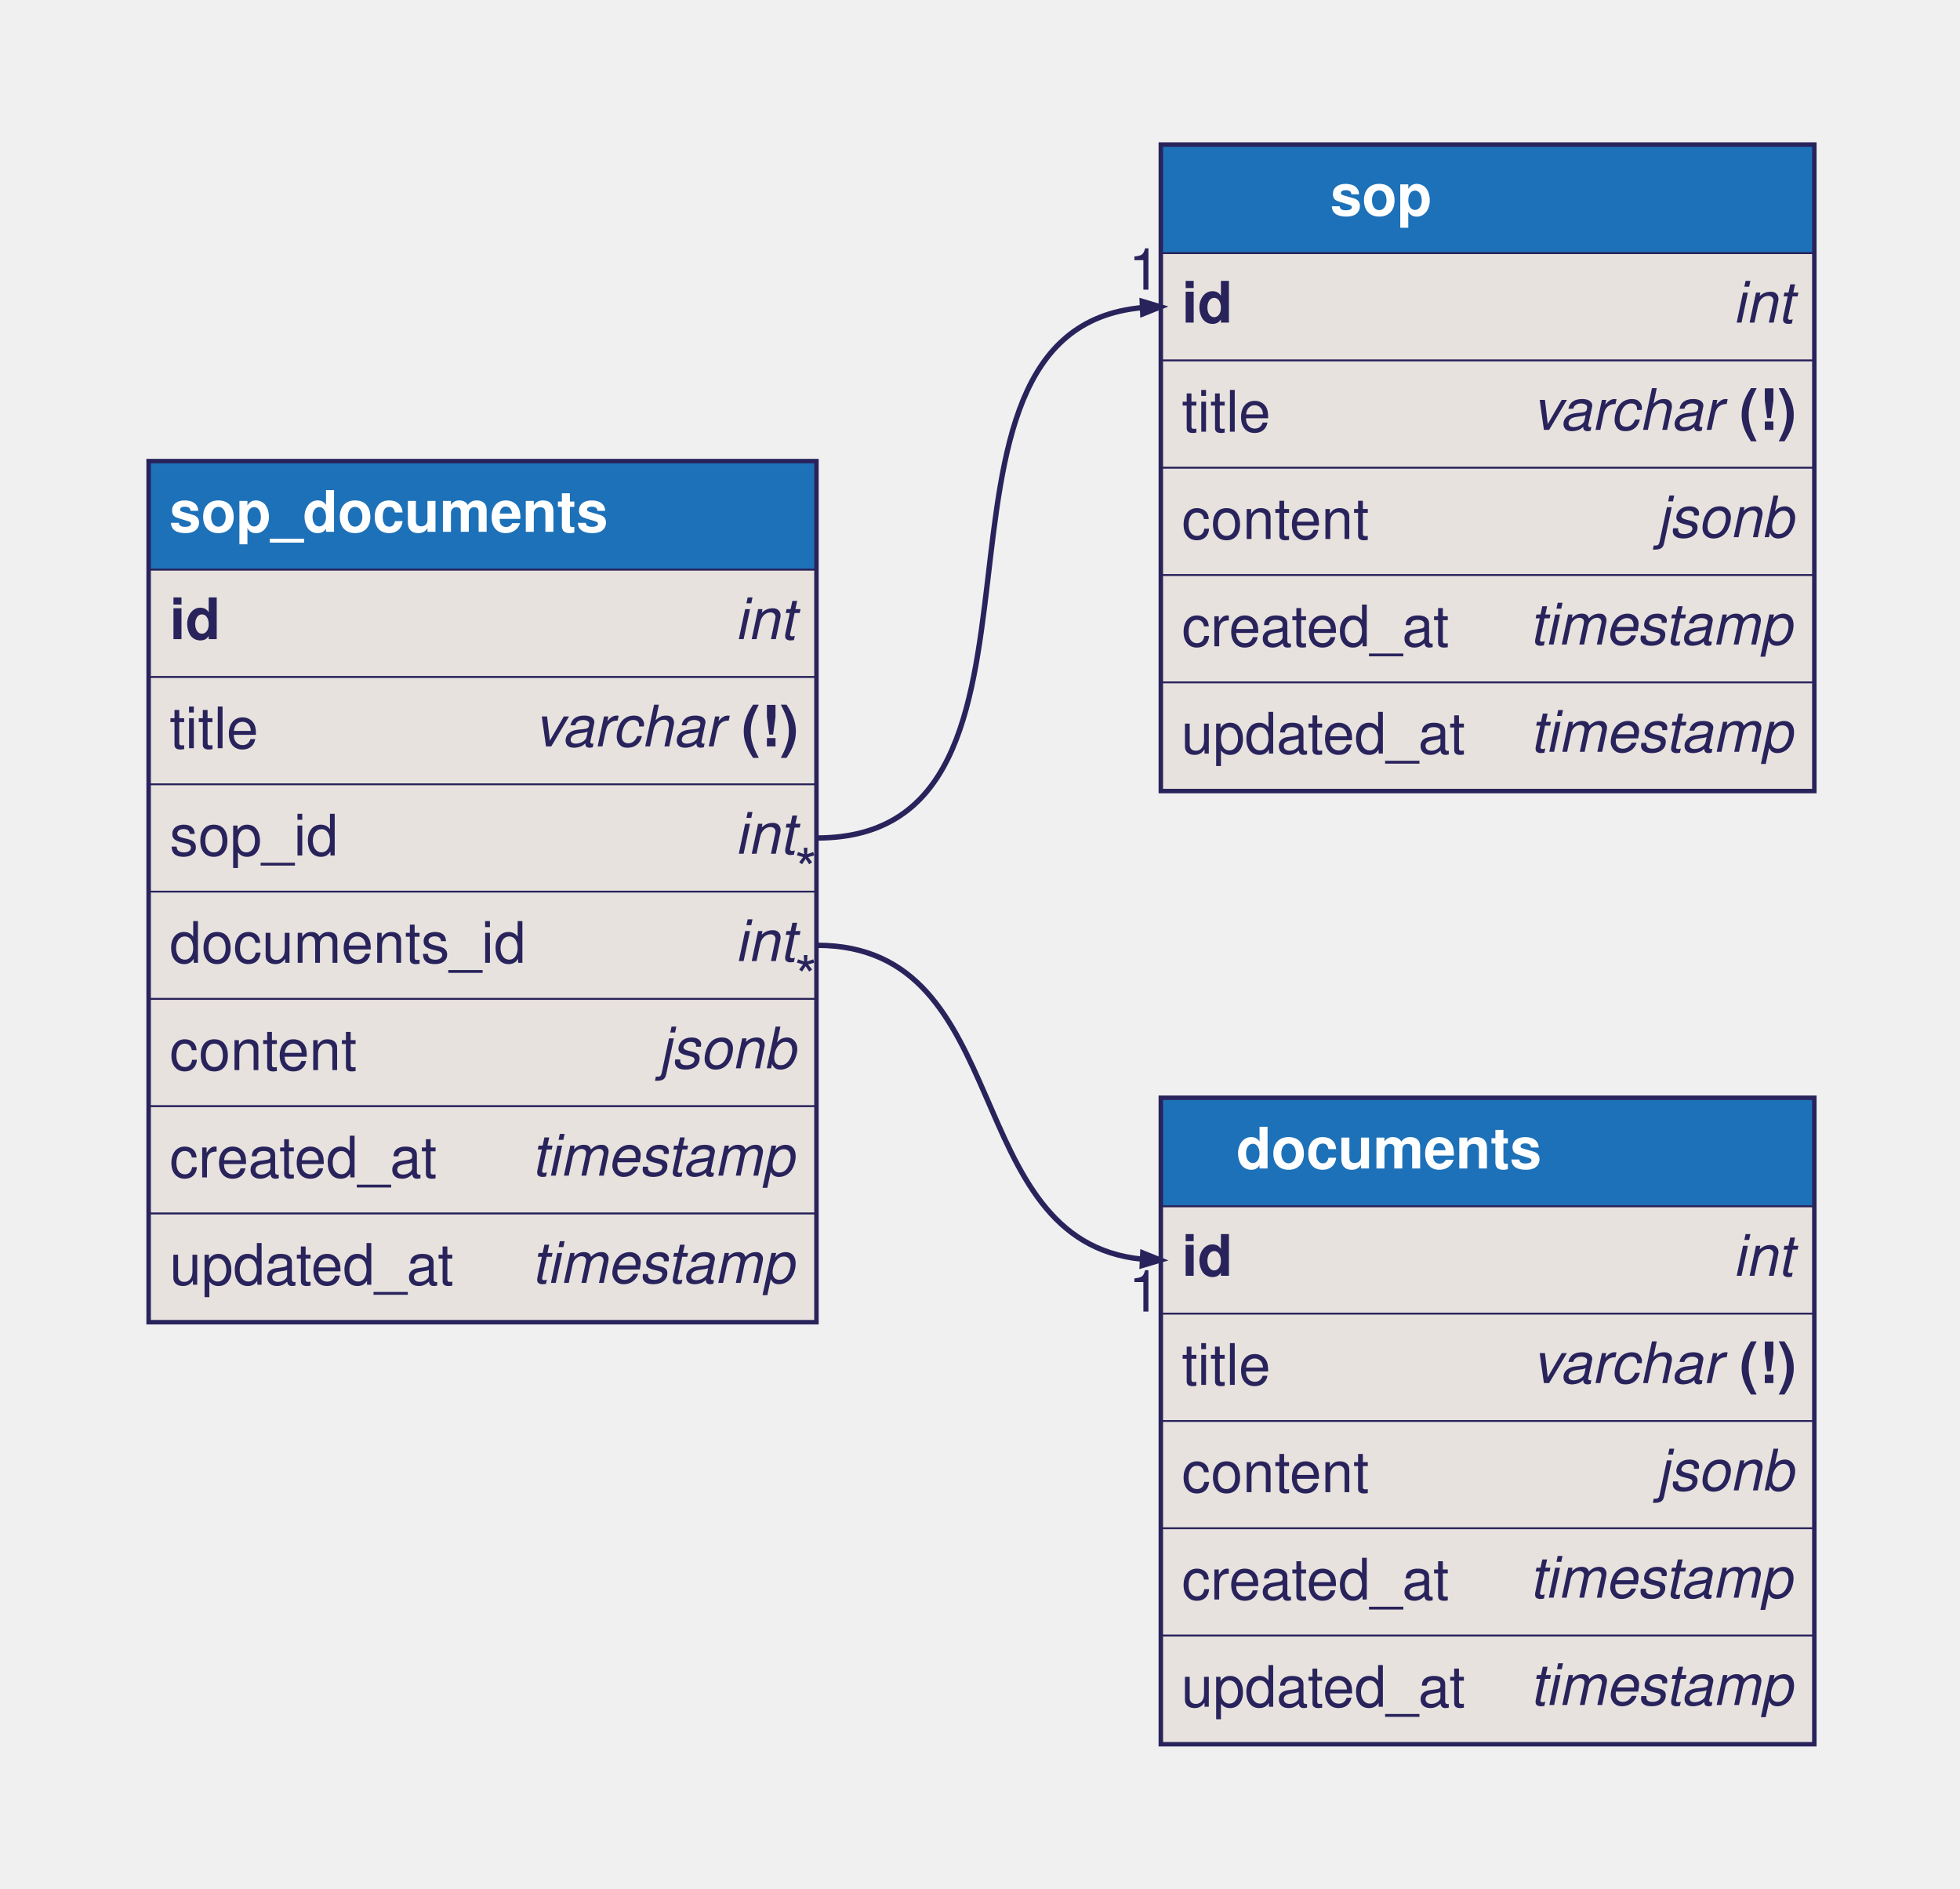
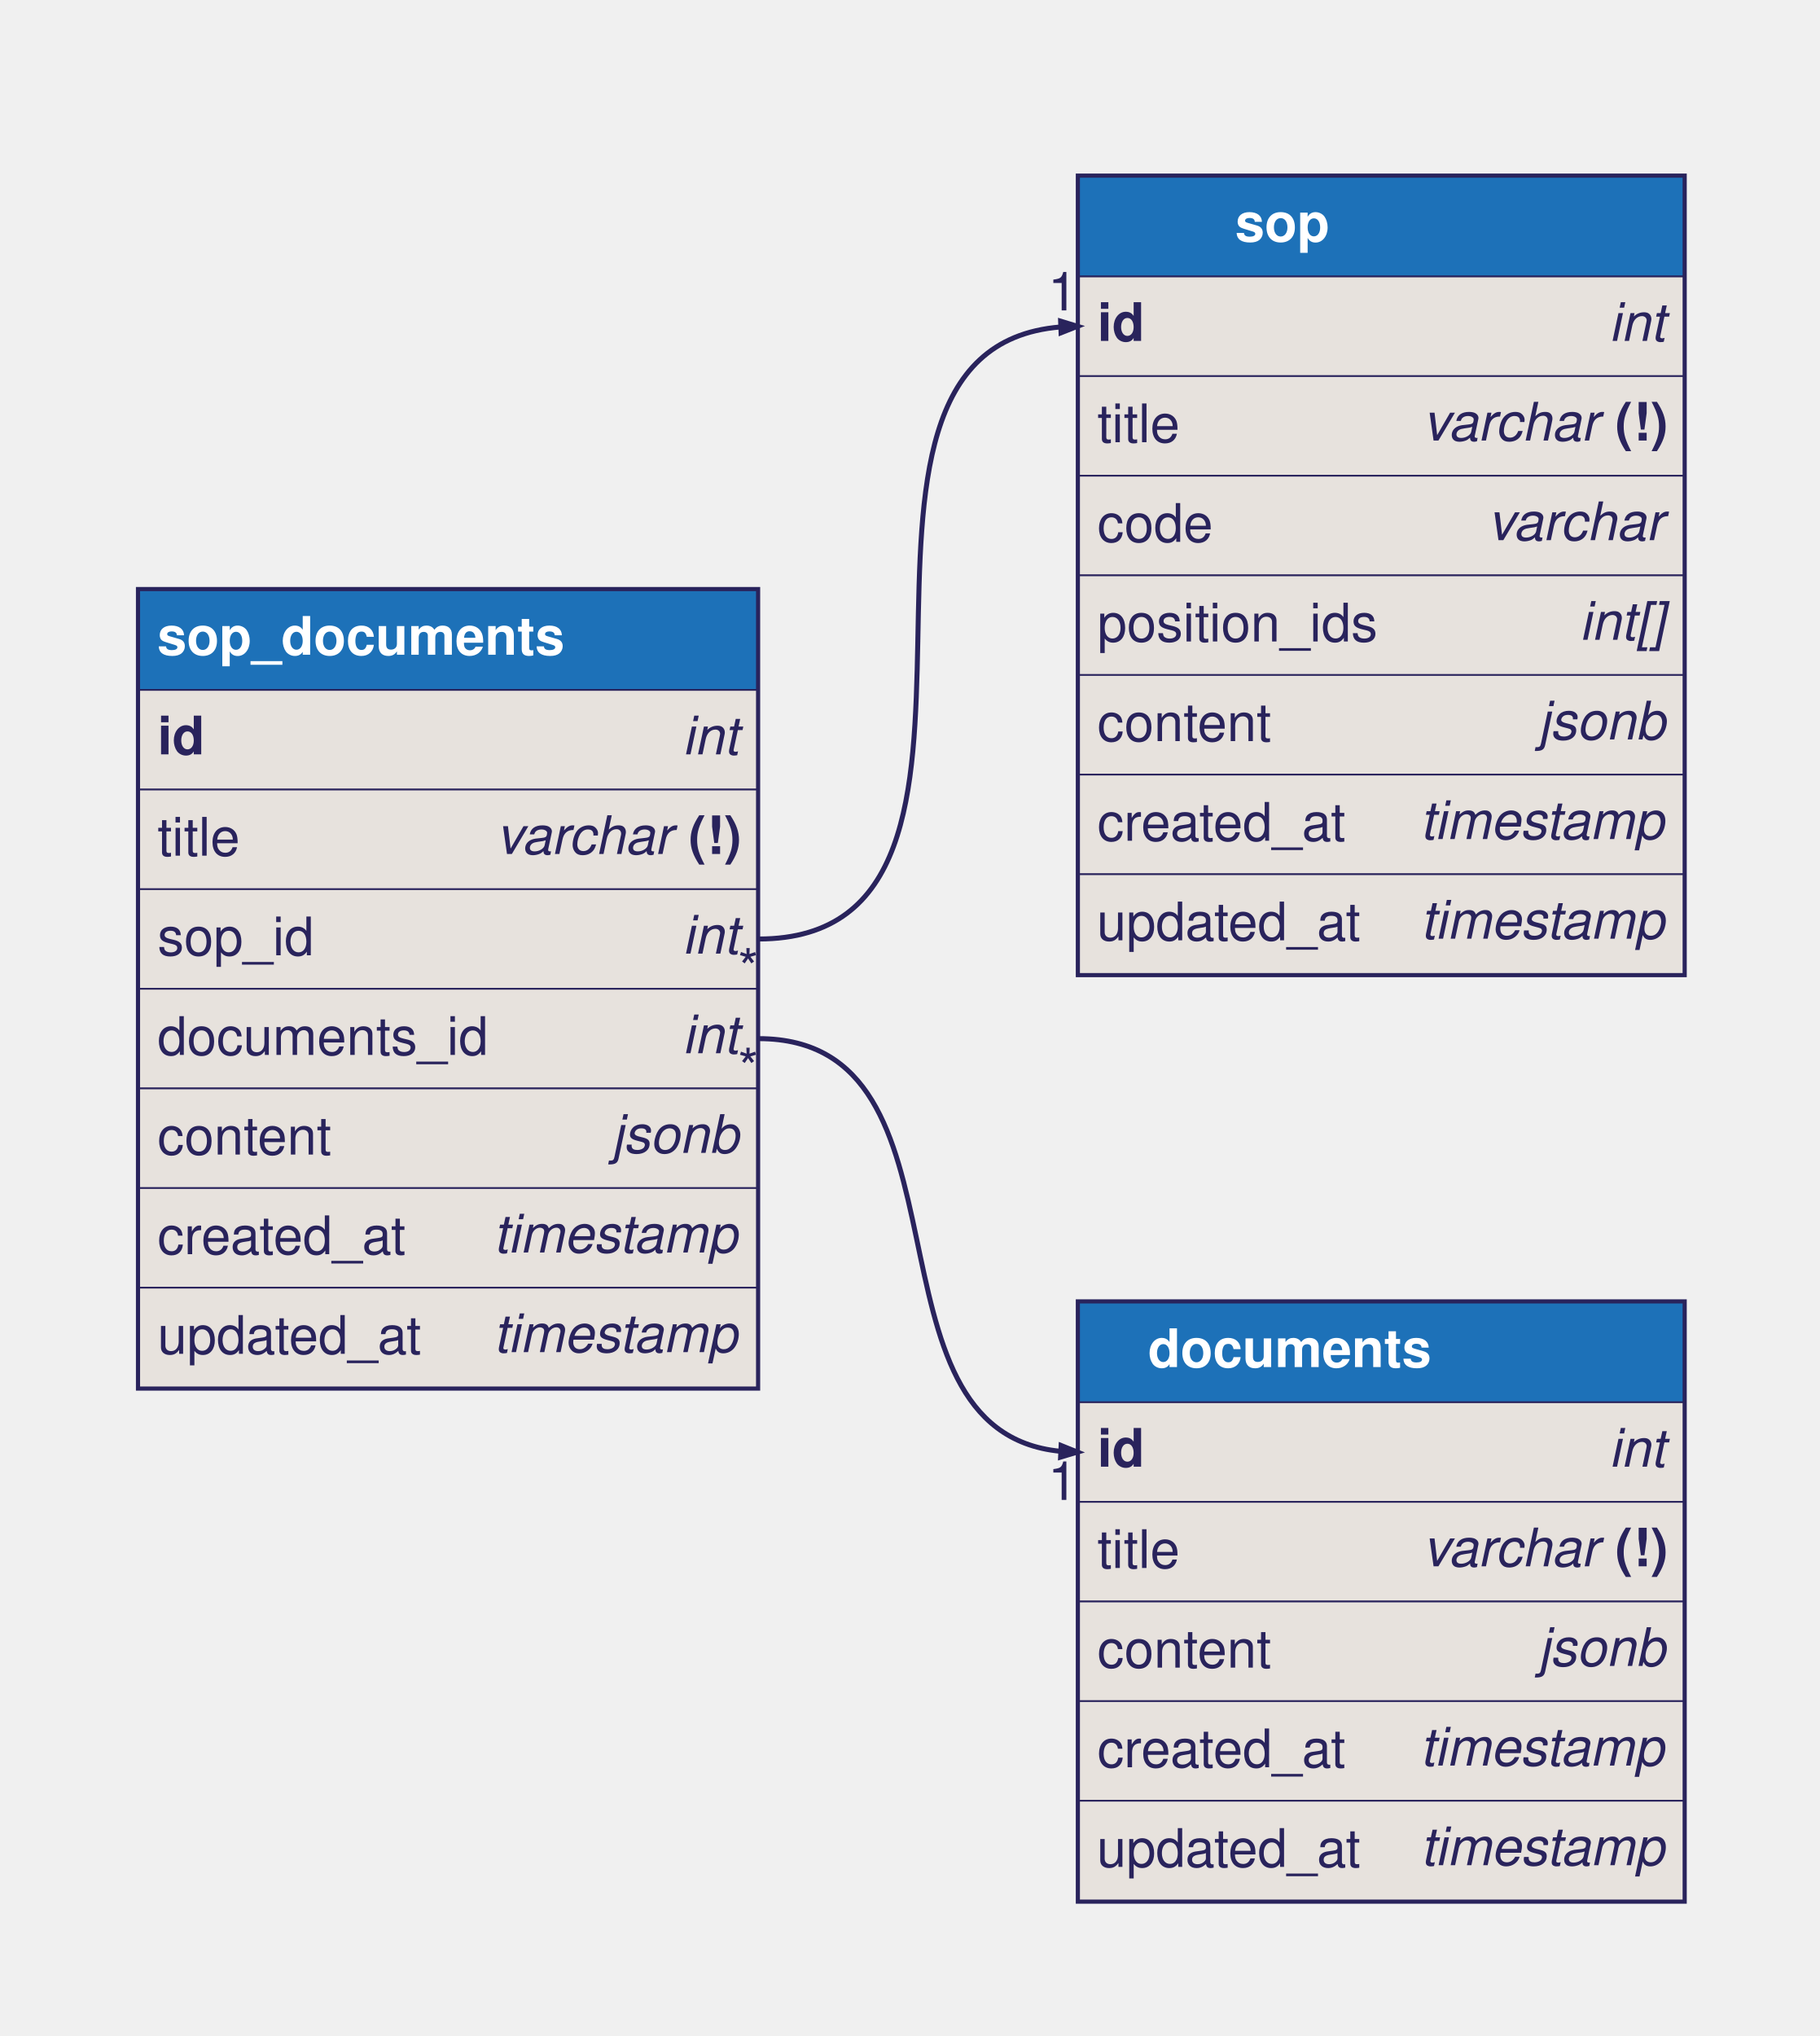
- <svg xmlns="http://www.w3.org/2000/svg" width="1096pt" height="1056pt" viewBox="0.00 0.00 1096.17 1055.77">
-   <g id="graph0" class="graph" transform="scale(1 1) rotate(0) translate(4 1051.77)">
+ <svg xmlns="http://www.w3.org/2000/svg" width="1096pt" height="1226pt" viewBox="0.00 0.00 1096.17 1225.63">
+   <g id="graph0" class="graph" transform="scale(1 1) rotate(0) translate(4 1221.63)">
    <g id="documents" class="node">
      <ellipse fill="none" stroke="black" stroke-width="0" cx="827.96" cy="-257.39" rx="260.43" ry="257.27" />
      <polygon fill="#1d71b8" stroke="transparent" points="645.96,-377.39 645.96,-437.39 1009.96,-437.39 1009.96,-377.39 645.96,-377.39" />
      <polygon fill="none" stroke="#29235c" points="645.96,-377.39 645.96,-437.39 1009.96,-437.39 1009.96,-377.39 645.96,-377.39" />
      <text text-anchor="start" x="687.47" y="-398.59" font-family="Helvetica,sans-Serif" font-weight="bold" font-size="32.00" fill="#ffffff">       documents       </text>
      <polygon fill="#e7e2dd" stroke="transparent" points="645.96,-317.39 645.96,-377.39 1009.96,-377.39 1009.96,-317.39 645.96,-317.39" />
      <polygon fill="none" stroke="#29235c" points="645.96,-317.39 645.96,-377.39 1009.96,-377.39 1009.96,-317.39 645.96,-317.39" />
      <text text-anchor="start" x="656.96" y="-338.59" font-family="Helvetica,sans-Serif" font-weight="bold" font-size="32.00" fill="#29235c">id</text>
      <text text-anchor="start" x="681.85" y="-338.59" font-family="Helvetica,sans-Serif" font-size="32.00" fill="#29235c">    </text>
      <text text-anchor="start" x="965.18" y="-338.59" font-family="Helvetica,sans-Serif" font-style="italic" font-size="32.00" fill="#29235c">int</text>
      <polygon fill="#e7e2dd" stroke="transparent" points="645.96,-257.39 645.96,-317.39 1009.96,-317.39 1009.96,-257.39 645.96,-257.39" />
      <polygon fill="none" stroke="#29235c" points="645.96,-257.39 645.96,-317.39 1009.96,-317.39 1009.96,-257.39 645.96,-257.39" />
      <text text-anchor="start" x="656.96" y="-277.59" font-family="Helvetica,sans-Serif" font-size="32.00" fill="#29235c">title    </text>
      <text text-anchor="start" x="853.2" y="-278.59" font-family="Helvetica,sans-Serif" font-style="italic" font-size="32.00" fill="#29235c">varchar</text>
      <text text-anchor="start" x="959.87" y="-278.59" font-family="Helvetica,sans-Serif" font-size="32.00" fill="#29235c"> </text>
      <text text-anchor="start" x="968.76" y="-278.59" font-family="Helvetica,sans-Serif" font-weight="bold" font-size="32.00" fill="#29235c">(!)</text>
      <polygon fill="#e7e2dd" stroke="transparent" points="645.96,-197.39 645.96,-257.39 1009.96,-257.39 1009.96,-197.39 645.96,-197.39" />
      <polygon fill="none" stroke="#29235c" points="645.96,-197.39 645.96,-257.39 1009.96,-257.39 1009.96,-197.39 645.96,-197.39" />
      <text text-anchor="start" x="656.96" y="-217.59" font-family="Helvetica,sans-Serif" font-size="32.00" fill="#29235c">content    </text>
      <text text-anchor="start" x="922.49" y="-218.59" font-family="Helvetica,sans-Serif" font-style="italic" font-size="32.00" fill="#29235c">jsonb</text>
      <polygon fill="#e7e2dd" stroke="transparent" points="645.96,-137.39 645.96,-197.39 1009.96,-197.39 1009.96,-137.39 645.96,-137.39" />
      <polygon fill="none" stroke="#29235c" points="645.96,-137.39 645.96,-197.39 1009.96,-197.39 1009.96,-137.39 645.96,-137.39" />
      <text text-anchor="start" x="656.96" y="-157.59" font-family="Helvetica,sans-Serif" font-size="32.00" fill="#29235c">created_at    </text>
      <text text-anchor="start" x="851.4" y="-158.59" font-family="Helvetica,sans-Serif" font-style="italic" font-size="32.00" fill="#29235c">timestamp</text>
      <polygon fill="#e7e2dd" stroke="transparent" points="645.96,-77.39 645.96,-137.39 1009.96,-137.39 1009.96,-77.39 645.96,-77.39" />
      <polygon fill="none" stroke="#29235c" points="645.96,-77.39 645.96,-137.39 1009.96,-137.39 1009.96,-77.39 645.96,-77.39" />
      <text text-anchor="start" x="656.63" y="-97.59" font-family="Helvetica,sans-Serif" font-size="32.00" fill="#29235c">updated_at    </text>
      <text text-anchor="start" x="851.68" y="-98.59" font-family="Helvetica,sans-Serif" font-style="italic" font-size="32.00" fill="#29235c">timestamp</text>
      <polygon fill="none" stroke="#29235c" stroke-width="2" points="644.96,-76.39 644.96,-438.39 1010.96,-438.39 1010.96,-76.39 644.96,-76.39" />
    </g>
    <g id="sop" class="node">
-       <ellipse fill="none" stroke="black" stroke-width="0" cx="827.96" cy="-790.39" rx="260.43" ry="257.27" />
-       <polygon fill="#1d71b8" stroke="transparent" points="645.96,-910.39 645.96,-970.39 1009.96,-970.39 1009.96,-910.39 645.96,-910.39" />
-       <polygon fill="none" stroke="#29235c" points="645.96,-910.39 645.96,-970.39 1009.96,-970.39 1009.96,-910.39 645.96,-910.39" />
-       <text text-anchor="start" x="739.92" y="-931.59" font-family="Helvetica,sans-Serif" font-weight="bold" font-size="32.00" fill="#ffffff">       sop       </text>
-       <polygon fill="#e7e2dd" stroke="transparent" points="645.96,-850.39 645.96,-910.39 1009.96,-910.39 1009.96,-850.39 645.96,-850.39" />
-       <polygon fill="none" stroke="#29235c" points="645.96,-850.39 645.96,-910.39 1009.96,-910.39 1009.96,-850.39 645.96,-850.39" />
-       <text text-anchor="start" x="656.96" y="-871.59" font-family="Helvetica,sans-Serif" font-weight="bold" font-size="32.00" fill="#29235c">id</text>
-       <text text-anchor="start" x="681.85" y="-871.59" font-family="Helvetica,sans-Serif" font-size="32.00" fill="#29235c">    </text>
-       <text text-anchor="start" x="965.18" y="-871.59" font-family="Helvetica,sans-Serif" font-style="italic" font-size="32.00" fill="#29235c">int</text>
-       <polygon fill="#e7e2dd" stroke="transparent" points="645.96,-790.39 645.96,-850.39 1009.96,-850.39 1009.96,-790.39 645.96,-790.39" />
-       <polygon fill="none" stroke="#29235c" points="645.96,-790.39 645.96,-850.39 1009.96,-850.39 1009.96,-790.39 645.96,-790.39" />
-       <text text-anchor="start" x="656.96" y="-810.59" font-family="Helvetica,sans-Serif" font-size="32.00" fill="#29235c">title    </text>
-       <text text-anchor="start" x="853.2" y="-811.59" font-family="Helvetica,sans-Serif" font-style="italic" font-size="32.00" fill="#29235c">varchar</text>
-       <text text-anchor="start" x="959.87" y="-811.59" font-family="Helvetica,sans-Serif" font-size="32.00" fill="#29235c"> </text>
-       <text text-anchor="start" x="968.76" y="-811.59" font-family="Helvetica,sans-Serif" font-weight="bold" font-size="32.00" fill="#29235c">(!)</text>
-       <polygon fill="#e7e2dd" stroke="transparent" points="645.96,-730.39 645.96,-790.39 1009.96,-790.39 1009.96,-730.39 645.96,-730.39" />
-       <polygon fill="none" stroke="#29235c" points="645.96,-730.39 645.96,-790.39 1009.96,-790.39 1009.96,-730.39 645.96,-730.39" />
-       <text text-anchor="start" x="656.96" y="-750.59" font-family="Helvetica,sans-Serif" font-size="32.00" fill="#29235c">content    </text>
-       <text text-anchor="start" x="922.49" y="-751.59" font-family="Helvetica,sans-Serif" font-style="italic" font-size="32.00" fill="#29235c">jsonb</text>
-       <polygon fill="#e7e2dd" stroke="transparent" points="645.96,-670.39 645.96,-730.39 1009.96,-730.39 1009.96,-670.39 645.96,-670.39" />
-       <polygon fill="none" stroke="#29235c" points="645.96,-670.39 645.96,-730.39 1009.96,-730.39 1009.96,-670.39 645.96,-670.39" />
-       <text text-anchor="start" x="656.96" y="-690.59" font-family="Helvetica,sans-Serif" font-size="32.00" fill="#29235c">created_at    </text>
-       <text text-anchor="start" x="851.4" y="-691.59" font-family="Helvetica,sans-Serif" font-style="italic" font-size="32.00" fill="#29235c">timestamp</text>
-       <polygon fill="#e7e2dd" stroke="transparent" points="645.96,-610.39 645.96,-670.39 1009.96,-670.39 1009.96,-610.39 645.96,-610.39" />
-       <polygon fill="none" stroke="#29235c" points="645.96,-610.39 645.96,-670.39 1009.96,-670.39 1009.96,-610.39 645.96,-610.39" />
-       <text text-anchor="start" x="656.63" y="-630.59" font-family="Helvetica,sans-Serif" font-size="32.00" fill="#29235c">updated_at    </text>
-       <text text-anchor="start" x="851.68" y="-631.59" font-family="Helvetica,sans-Serif" font-style="italic" font-size="32.00" fill="#29235c">timestamp</text>
-       <polygon fill="none" stroke="#29235c" stroke-width="2" points="644.96,-609.39 644.96,-971.39 1010.96,-971.39 1010.96,-609.39 644.96,-609.39" />
+       <ellipse fill="none" stroke="black" stroke-width="0" cx="827.96" cy="-875.39" rx="260.43" ry="342.48" />
+       <polygon fill="#1d71b8" stroke="transparent" points="645.96,-1055.39 645.96,-1115.39 1009.96,-1115.39 1009.96,-1055.39 645.96,-1055.39" />
+       <polygon fill="none" stroke="#29235c" points="645.96,-1055.39 645.96,-1115.39 1009.96,-1115.39 1009.96,-1055.39 645.96,-1055.39" />
+       <text text-anchor="start" x="739.92" y="-1076.59" font-family="Helvetica,sans-Serif" font-weight="bold" font-size="32.00" fill="#ffffff">       sop       </text>
+       <polygon fill="#e7e2dd" stroke="transparent" points="645.96,-995.39 645.96,-1055.39 1009.96,-1055.39 1009.96,-995.39 645.96,-995.39" />
+       <polygon fill="none" stroke="#29235c" points="645.96,-995.39 645.96,-1055.39 1009.96,-1055.39 1009.96,-995.39 645.96,-995.39" />
+       <text text-anchor="start" x="656.96" y="-1016.59" font-family="Helvetica,sans-Serif" font-weight="bold" font-size="32.00" fill="#29235c">id</text>
+       <text text-anchor="start" x="681.85" y="-1016.59" font-family="Helvetica,sans-Serif" font-size="32.00" fill="#29235c">    </text>
+       <text text-anchor="start" x="965.18" y="-1016.59" font-family="Helvetica,sans-Serif" font-style="italic" font-size="32.00" fill="#29235c">int</text>
+       <polygon fill="#e7e2dd" stroke="transparent" points="645.96,-935.39 645.96,-995.39 1009.96,-995.39 1009.96,-935.39 645.96,-935.39" />
+       <polygon fill="none" stroke="#29235c" points="645.96,-935.39 645.96,-995.39 1009.96,-995.39 1009.96,-935.39 645.96,-935.39" />
+       <text text-anchor="start" x="656.96" y="-955.59" font-family="Helvetica,sans-Serif" font-size="32.00" fill="#29235c">title    </text>
+       <text text-anchor="start" x="853.2" y="-956.59" font-family="Helvetica,sans-Serif" font-style="italic" font-size="32.00" fill="#29235c">varchar</text>
+       <text text-anchor="start" x="959.87" y="-956.59" font-family="Helvetica,sans-Serif" font-size="32.00" fill="#29235c"> </text>
+       <text text-anchor="start" x="968.76" y="-956.59" font-family="Helvetica,sans-Serif" font-weight="bold" font-size="32.00" fill="#29235c">(!)</text>
+       <polygon fill="#e7e2dd" stroke="transparent" points="645.96,-875.39 645.96,-935.39 1009.96,-935.39 1009.96,-875.39 645.96,-875.39" />
+       <polygon fill="none" stroke="#29235c" points="645.96,-875.39 645.96,-935.39 1009.96,-935.39 1009.96,-875.39 645.96,-875.39" />
+       <text text-anchor="start" x="656.96" y="-895.59" font-family="Helvetica,sans-Serif" font-size="32.00" fill="#29235c">code    </text>
+       <text text-anchor="start" x="892.29" y="-896.59" font-family="Helvetica,sans-Serif" font-style="italic" font-size="32.00" fill="#29235c">varchar</text>
+       <polygon fill="#e7e2dd" stroke="transparent" points="645.96,-815.39 645.96,-875.39 1009.96,-875.39 1009.96,-815.39 645.96,-815.39" />
+       <polygon fill="none" stroke="#29235c" points="645.96,-815.39 645.96,-875.39 1009.96,-875.39 1009.96,-815.39 645.96,-815.39" />
+       <text text-anchor="start" x="656.96" y="-835.59" font-family="Helvetica,sans-Serif" font-size="32.00" fill="#29235c">position_ids    </text>
+       <text text-anchor="start" x="947.39" y="-836.59" font-family="Helvetica,sans-Serif" font-style="italic" font-size="32.00" fill="#29235c">int[]</text>
+       <polygon fill="#e7e2dd" stroke="transparent" points="645.96,-755.39 645.96,-815.39 1009.96,-815.39 1009.96,-755.39 645.96,-755.39" />
+       <polygon fill="none" stroke="#29235c" points="645.96,-755.39 645.96,-815.39 1009.96,-815.39 1009.96,-755.39 645.96,-755.39" />
+       <text text-anchor="start" x="656.96" y="-775.59" font-family="Helvetica,sans-Serif" font-size="32.00" fill="#29235c">content    </text>
+       <text text-anchor="start" x="922.49" y="-776.59" font-family="Helvetica,sans-Serif" font-style="italic" font-size="32.00" fill="#29235c">jsonb</text>
+       <polygon fill="#e7e2dd" stroke="transparent" points="645.96,-695.39 645.96,-755.39 1009.96,-755.39 1009.96,-695.39 645.96,-695.39" />
+       <polygon fill="none" stroke="#29235c" points="645.96,-695.39 645.96,-755.39 1009.96,-755.39 1009.96,-695.39 645.96,-695.39" />
+       <text text-anchor="start" x="656.96" y="-715.59" font-family="Helvetica,sans-Serif" font-size="32.00" fill="#29235c">created_at    </text>
+       <text text-anchor="start" x="851.4" y="-716.59" font-family="Helvetica,sans-Serif" font-style="italic" font-size="32.00" fill="#29235c">timestamp</text>
+       <polygon fill="#e7e2dd" stroke="transparent" points="645.96,-635.39 645.96,-695.39 1009.96,-695.39 1009.96,-635.39 645.96,-635.39" />
+       <polygon fill="none" stroke="#29235c" points="645.96,-635.39 645.96,-695.39 1009.96,-695.39 1009.96,-635.39 645.96,-635.39" />
+       <text text-anchor="start" x="656.63" y="-655.59" font-family="Helvetica,sans-Serif" font-size="32.00" fill="#29235c">updated_at    </text>
+       <text text-anchor="start" x="851.68" y="-656.59" font-family="Helvetica,sans-Serif" font-style="italic" font-size="32.00" fill="#29235c">timestamp</text>
+       <polygon fill="none" stroke="#29235c" stroke-width="2" points="644.96,-634.39 644.96,-1116.39 1010.96,-1116.39 1010.96,-634.39 644.96,-634.39" />
    </g>
    <g id="sop_documents" class="node">
-       <ellipse fill="none" stroke="black" stroke-width="0" cx="265.87" cy="-553.39" rx="265.74" ry="342.48" />
-       <polygon fill="#1d71b8" stroke="transparent" points="79.87,-733.39 79.87,-793.39 451.87,-793.39 451.87,-733.39 79.87,-733.39" />
-       <polygon fill="none" stroke="#29235c" points="79.87,-733.39 79.87,-793.39 451.87,-793.39 451.87,-733.39 79.87,-733.39" />
-       <text text-anchor="start" x="90.69" y="-754.59" font-family="Helvetica,sans-Serif" font-weight="bold" font-size="32.00" fill="#ffffff">       sop_documents       </text>
-       <polygon fill="#e7e2dd" stroke="transparent" points="79.87,-673.39 79.87,-733.39 451.87,-733.39 451.87,-673.39 79.87,-673.39" />
-       <polygon fill="none" stroke="#29235c" points="79.87,-673.39 79.87,-733.39 451.87,-733.39 451.87,-673.39 79.87,-673.39" />
-       <text text-anchor="start" x="90.87" y="-694.59" font-family="Helvetica,sans-Serif" font-weight="bold" font-size="32.00" fill="#29235c">id</text>
-       <text text-anchor="start" x="115.76" y="-694.59" font-family="Helvetica,sans-Serif" font-size="32.00" fill="#29235c">    </text>
-       <text text-anchor="start" x="407.09" y="-694.59" font-family="Helvetica,sans-Serif" font-style="italic" font-size="32.00" fill="#29235c">int</text>
-       <polygon fill="#e7e2dd" stroke="transparent" points="79.87,-613.39 79.87,-673.39 451.87,-673.39 451.87,-613.39 79.87,-613.39" />
-       <polygon fill="none" stroke="#29235c" points="79.87,-613.39 79.87,-673.39 451.87,-673.39 451.87,-613.39 79.87,-613.39" />
-       <text text-anchor="start" x="90.87" y="-633.59" font-family="Helvetica,sans-Serif" font-size="32.00" fill="#29235c">title    </text>
-       <text text-anchor="start" x="295.11" y="-634.59" font-family="Helvetica,sans-Serif" font-style="italic" font-size="32.00" fill="#29235c">varchar</text>
-       <text text-anchor="start" x="401.78" y="-634.59" font-family="Helvetica,sans-Serif" font-size="32.00" fill="#29235c"> </text>
-       <text text-anchor="start" x="410.67" y="-634.59" font-family="Helvetica,sans-Serif" font-weight="bold" font-size="32.00" fill="#29235c">(!)</text>
-       <polygon fill="#e7e2dd" stroke="transparent" points="79.87,-553.39 79.87,-613.39 451.87,-613.39 451.87,-553.39 79.87,-553.39" />
-       <polygon fill="none" stroke="#29235c" points="79.87,-553.39 79.87,-613.39 451.87,-613.39 451.87,-553.39 79.87,-553.39" />
-       <text text-anchor="start" x="90.87" y="-573.59" font-family="Helvetica,sans-Serif" font-size="32.00" fill="#29235c">sop_id    </text>
-       <text text-anchor="start" x="407.09" y="-574.59" font-family="Helvetica,sans-Serif" font-style="italic" font-size="32.00" fill="#29235c">int</text>
-       <polygon fill="#e7e2dd" stroke="transparent" points="79.87,-493.39 79.87,-553.39 451.87,-553.39 451.87,-493.39 79.87,-493.39" />
-       <polygon fill="none" stroke="#29235c" points="79.87,-493.39 79.87,-553.39 451.87,-553.39 451.87,-493.39 79.87,-493.39" />
-       <text text-anchor="start" x="90.87" y="-513.59" font-family="Helvetica,sans-Serif" font-size="32.00" fill="#29235c">documents_id    </text>
-       <text text-anchor="start" x="407.09" y="-514.59" font-family="Helvetica,sans-Serif" font-style="italic" font-size="32.00" fill="#29235c">int</text>
-       <polygon fill="#e7e2dd" stroke="transparent" points="79.87,-433.39 79.87,-493.39 451.87,-493.39 451.87,-433.39 79.87,-433.39" />
-       <polygon fill="none" stroke="#29235c" points="79.87,-433.39 79.87,-493.39 451.87,-493.39 451.87,-433.39 79.87,-433.39" />
-       <text text-anchor="start" x="90.87" y="-453.59" font-family="Helvetica,sans-Serif" font-size="32.00" fill="#29235c">content    </text>
-       <text text-anchor="start" x="364.4" y="-454.59" font-family="Helvetica,sans-Serif" font-style="italic" font-size="32.00" fill="#29235c">jsonb</text>
-       <polygon fill="#e7e2dd" stroke="transparent" points="79.87,-373.39 79.87,-433.39 451.87,-433.39 451.87,-373.39 79.87,-373.39" />
-       <polygon fill="none" stroke="#29235c" points="79.87,-373.39 79.87,-433.39 451.87,-433.39 451.87,-373.39 79.87,-373.39" />
-       <text text-anchor="start" x="90.87" y="-393.59" font-family="Helvetica,sans-Serif" font-size="32.00" fill="#29235c">created_at    </text>
-       <text text-anchor="start" x="293.31" y="-394.59" font-family="Helvetica,sans-Serif" font-style="italic" font-size="32.00" fill="#29235c">timestamp</text>
-       <polygon fill="#e7e2dd" stroke="transparent" points="79.87,-313.39 79.87,-373.39 451.87,-373.39 451.87,-313.39 79.87,-313.39" />
-       <polygon fill="none" stroke="#29235c" points="79.87,-313.39 79.87,-373.39 451.87,-373.39 451.87,-313.39 79.87,-313.39" />
-       <text text-anchor="start" x="90.87" y="-333.59" font-family="Helvetica,sans-Serif" font-size="32.00" fill="#29235c">updated_at    </text>
-       <text text-anchor="start" x="293.31" y="-334.59" font-family="Helvetica,sans-Serif" font-style="italic" font-size="32.00" fill="#29235c">timestamp</text>
-       <polygon fill="none" stroke="#29235c" stroke-width="2" points="78.87,-312.39 78.87,-794.39 452.87,-794.39 452.87,-312.39 78.87,-312.39" />
+       <ellipse fill="none" stroke="black" stroke-width="0" cx="265.87" cy="-626.39" rx="265.74" ry="342.48" />
+       <polygon fill="#1d71b8" stroke="transparent" points="79.87,-806.39 79.87,-866.39 451.87,-866.39 451.87,-806.39 79.87,-806.39" />
+       <polygon fill="none" stroke="#29235c" points="79.87,-806.39 79.87,-866.39 451.87,-866.39 451.87,-806.39 79.87,-806.39" />
+       <text text-anchor="start" x="90.69" y="-827.59" font-family="Helvetica,sans-Serif" font-weight="bold" font-size="32.00" fill="#ffffff">       sop_documents       </text>
+       <polygon fill="#e7e2dd" stroke="transparent" points="79.87,-746.39 79.87,-806.39 451.87,-806.39 451.87,-746.39 79.87,-746.39" />
+       <polygon fill="none" stroke="#29235c" points="79.87,-746.39 79.87,-806.39 451.87,-806.39 451.87,-746.39 79.87,-746.39" />
+       <text text-anchor="start" x="90.87" y="-767.59" font-family="Helvetica,sans-Serif" font-weight="bold" font-size="32.00" fill="#29235c">id</text>
+       <text text-anchor="start" x="115.76" y="-767.59" font-family="Helvetica,sans-Serif" font-size="32.00" fill="#29235c">    </text>
+       <text text-anchor="start" x="407.09" y="-767.59" font-family="Helvetica,sans-Serif" font-style="italic" font-size="32.00" fill="#29235c">int</text>
+       <polygon fill="#e7e2dd" stroke="transparent" points="79.87,-686.39 79.87,-746.39 451.87,-746.39 451.87,-686.39 79.87,-686.39" />
+       <polygon fill="none" stroke="#29235c" points="79.87,-686.39 79.87,-746.39 451.87,-746.39 451.87,-686.39 79.87,-686.39" />
+       <text text-anchor="start" x="90.87" y="-706.59" font-family="Helvetica,sans-Serif" font-size="32.00" fill="#29235c">title    </text>
+       <text text-anchor="start" x="295.11" y="-707.59" font-family="Helvetica,sans-Serif" font-style="italic" font-size="32.00" fill="#29235c">varchar</text>
+       <text text-anchor="start" x="401.78" y="-707.59" font-family="Helvetica,sans-Serif" font-size="32.00" fill="#29235c"> </text>
+       <text text-anchor="start" x="410.67" y="-707.59" font-family="Helvetica,sans-Serif" font-weight="bold" font-size="32.00" fill="#29235c">(!)</text>
+       <polygon fill="#e7e2dd" stroke="transparent" points="79.87,-626.39 79.87,-686.39 451.87,-686.39 451.87,-626.39 79.87,-626.39" />
+       <polygon fill="none" stroke="#29235c" points="79.87,-626.39 79.87,-686.39 451.87,-686.39 451.87,-626.39 79.87,-626.39" />
+       <text text-anchor="start" x="90.87" y="-646.59" font-family="Helvetica,sans-Serif" font-size="32.00" fill="#29235c">sop_id    </text>
+       <text text-anchor="start" x="407.09" y="-647.59" font-family="Helvetica,sans-Serif" font-style="italic" font-size="32.00" fill="#29235c">int</text>
+       <polygon fill="#e7e2dd" stroke="transparent" points="79.87,-566.39 79.87,-626.39 451.87,-626.39 451.87,-566.39 79.87,-566.39" />
+       <polygon fill="none" stroke="#29235c" points="79.87,-566.39 79.87,-626.39 451.87,-626.39 451.87,-566.39 79.87,-566.39" />
+       <text text-anchor="start" x="90.87" y="-586.59" font-family="Helvetica,sans-Serif" font-size="32.00" fill="#29235c">documents_id    </text>
+       <text text-anchor="start" x="407.09" y="-587.59" font-family="Helvetica,sans-Serif" font-style="italic" font-size="32.00" fill="#29235c">int</text>
+       <polygon fill="#e7e2dd" stroke="transparent" points="79.87,-506.39 79.87,-566.39 451.87,-566.39 451.87,-506.39 79.87,-506.39" />
+       <polygon fill="none" stroke="#29235c" points="79.87,-506.39 79.87,-566.39 451.87,-566.39 451.87,-506.39 79.87,-506.39" />
+       <text text-anchor="start" x="90.87" y="-526.59" font-family="Helvetica,sans-Serif" font-size="32.00" fill="#29235c">content    </text>
+       <text text-anchor="start" x="364.4" y="-527.59" font-family="Helvetica,sans-Serif" font-style="italic" font-size="32.00" fill="#29235c">jsonb</text>
+       <polygon fill="#e7e2dd" stroke="transparent" points="79.87,-446.39 79.87,-506.39 451.87,-506.39 451.87,-446.39 79.87,-446.39" />
+       <polygon fill="none" stroke="#29235c" points="79.87,-446.39 79.87,-506.39 451.87,-506.39 451.87,-446.39 79.87,-446.39" />
+       <text text-anchor="start" x="90.87" y="-466.59" font-family="Helvetica,sans-Serif" font-size="32.00" fill="#29235c">created_at    </text>
+       <text text-anchor="start" x="293.31" y="-467.59" font-family="Helvetica,sans-Serif" font-style="italic" font-size="32.00" fill="#29235c">timestamp</text>
+       <polygon fill="#e7e2dd" stroke="transparent" points="79.87,-386.39 79.87,-446.39 451.87,-446.39 451.87,-386.39 79.87,-386.39" />
+       <polygon fill="none" stroke="#29235c" points="79.87,-386.39 79.87,-446.39 451.87,-446.39 451.87,-386.39 79.87,-386.39" />
+       <text text-anchor="start" x="90.87" y="-406.59" font-family="Helvetica,sans-Serif" font-size="32.00" fill="#29235c">updated_at    </text>
+       <text text-anchor="start" x="293.31" y="-407.59" font-family="Helvetica,sans-Serif" font-style="italic" font-size="32.00" fill="#29235c">timestamp</text>
+       <polygon fill="none" stroke="#29235c" stroke-width="2" points="78.87,-385.39 78.87,-867.39 452.87,-867.39 452.87,-385.39 78.87,-385.39" />
    </g>
    <g id="edge4" class="edge">
-       <path fill="none" stroke="#29235c" stroke-width="3" d="M452.87,-523.39C565.16,-523.39 531.42,-357.88 634.86,-347.86" />
-       <polygon fill="#29235c" stroke="#29235c" stroke-width="3" points="635.13,-351.35 644.96,-347.39 634.81,-344.36 635.13,-351.35" />
+       <path fill="none" stroke="#29235c" stroke-width="3" d="M452.87,-596.39C589.09,-596.39 509.48,-359.87 634.75,-347.86" />
+       <polygon fill="#29235c" stroke="#29235c" stroke-width="3" points="635.13,-351.35 644.96,-347.39 634.81,-344.35 635.13,-351.35" />
      <text text-anchor="middle" x="636.07" y="-318.59" font-family="Helvetica,sans-Serif" font-size="32.00" fill="#29235c">1</text>
-       <text text-anchor="middle" x="446.65" y="-494.59" font-family="Helvetica,sans-Serif" font-size="32.00" fill="#29235c">*</text>
+       <text text-anchor="middle" x="446.65" y="-567.59" font-family="Helvetica,sans-Serif" font-size="32.00" fill="#29235c">*</text>
    </g>
    <g id="edge2" class="edge">
-       <path fill="none" stroke="#29235c" stroke-width="3" d="M452.87,-583.39C606.54,-583.39 493.11,-867.19 634.78,-879.94" />
-       <polygon fill="#29235c" stroke="#29235c" stroke-width="3" points="634.82,-883.45 644.96,-880.39 635.12,-876.46 634.82,-883.45" />
-       <text text-anchor="middle" x="636.07" y="-889.99" font-family="Helvetica,sans-Serif" font-size="32.00" fill="#29235c">1</text>
-       <text text-anchor="middle" x="446.65" y="-554.59" font-family="Helvetica,sans-Serif" font-size="32.00" fill="#29235c">*</text>
+       <path fill="none" stroke="#29235c" stroke-width="3" d="M452.87,-656.39C634.24,-656.39 466.71,-1011.47 634.79,-1024.99" />
+       <polygon fill="#29235c" stroke="#29235c" stroke-width="3" points="634.83,-1028.49 644.96,-1025.39 635.1,-1021.5 634.83,-1028.49" />
+       <text text-anchor="middle" x="636.07" y="-1034.99" font-family="Helvetica,sans-Serif" font-size="32.00" fill="#29235c">1</text>
+       <text text-anchor="middle" x="446.65" y="-627.59" font-family="Helvetica,sans-Serif" font-size="32.00" fill="#29235c">*</text>
    </g>
  </g>
</svg>
